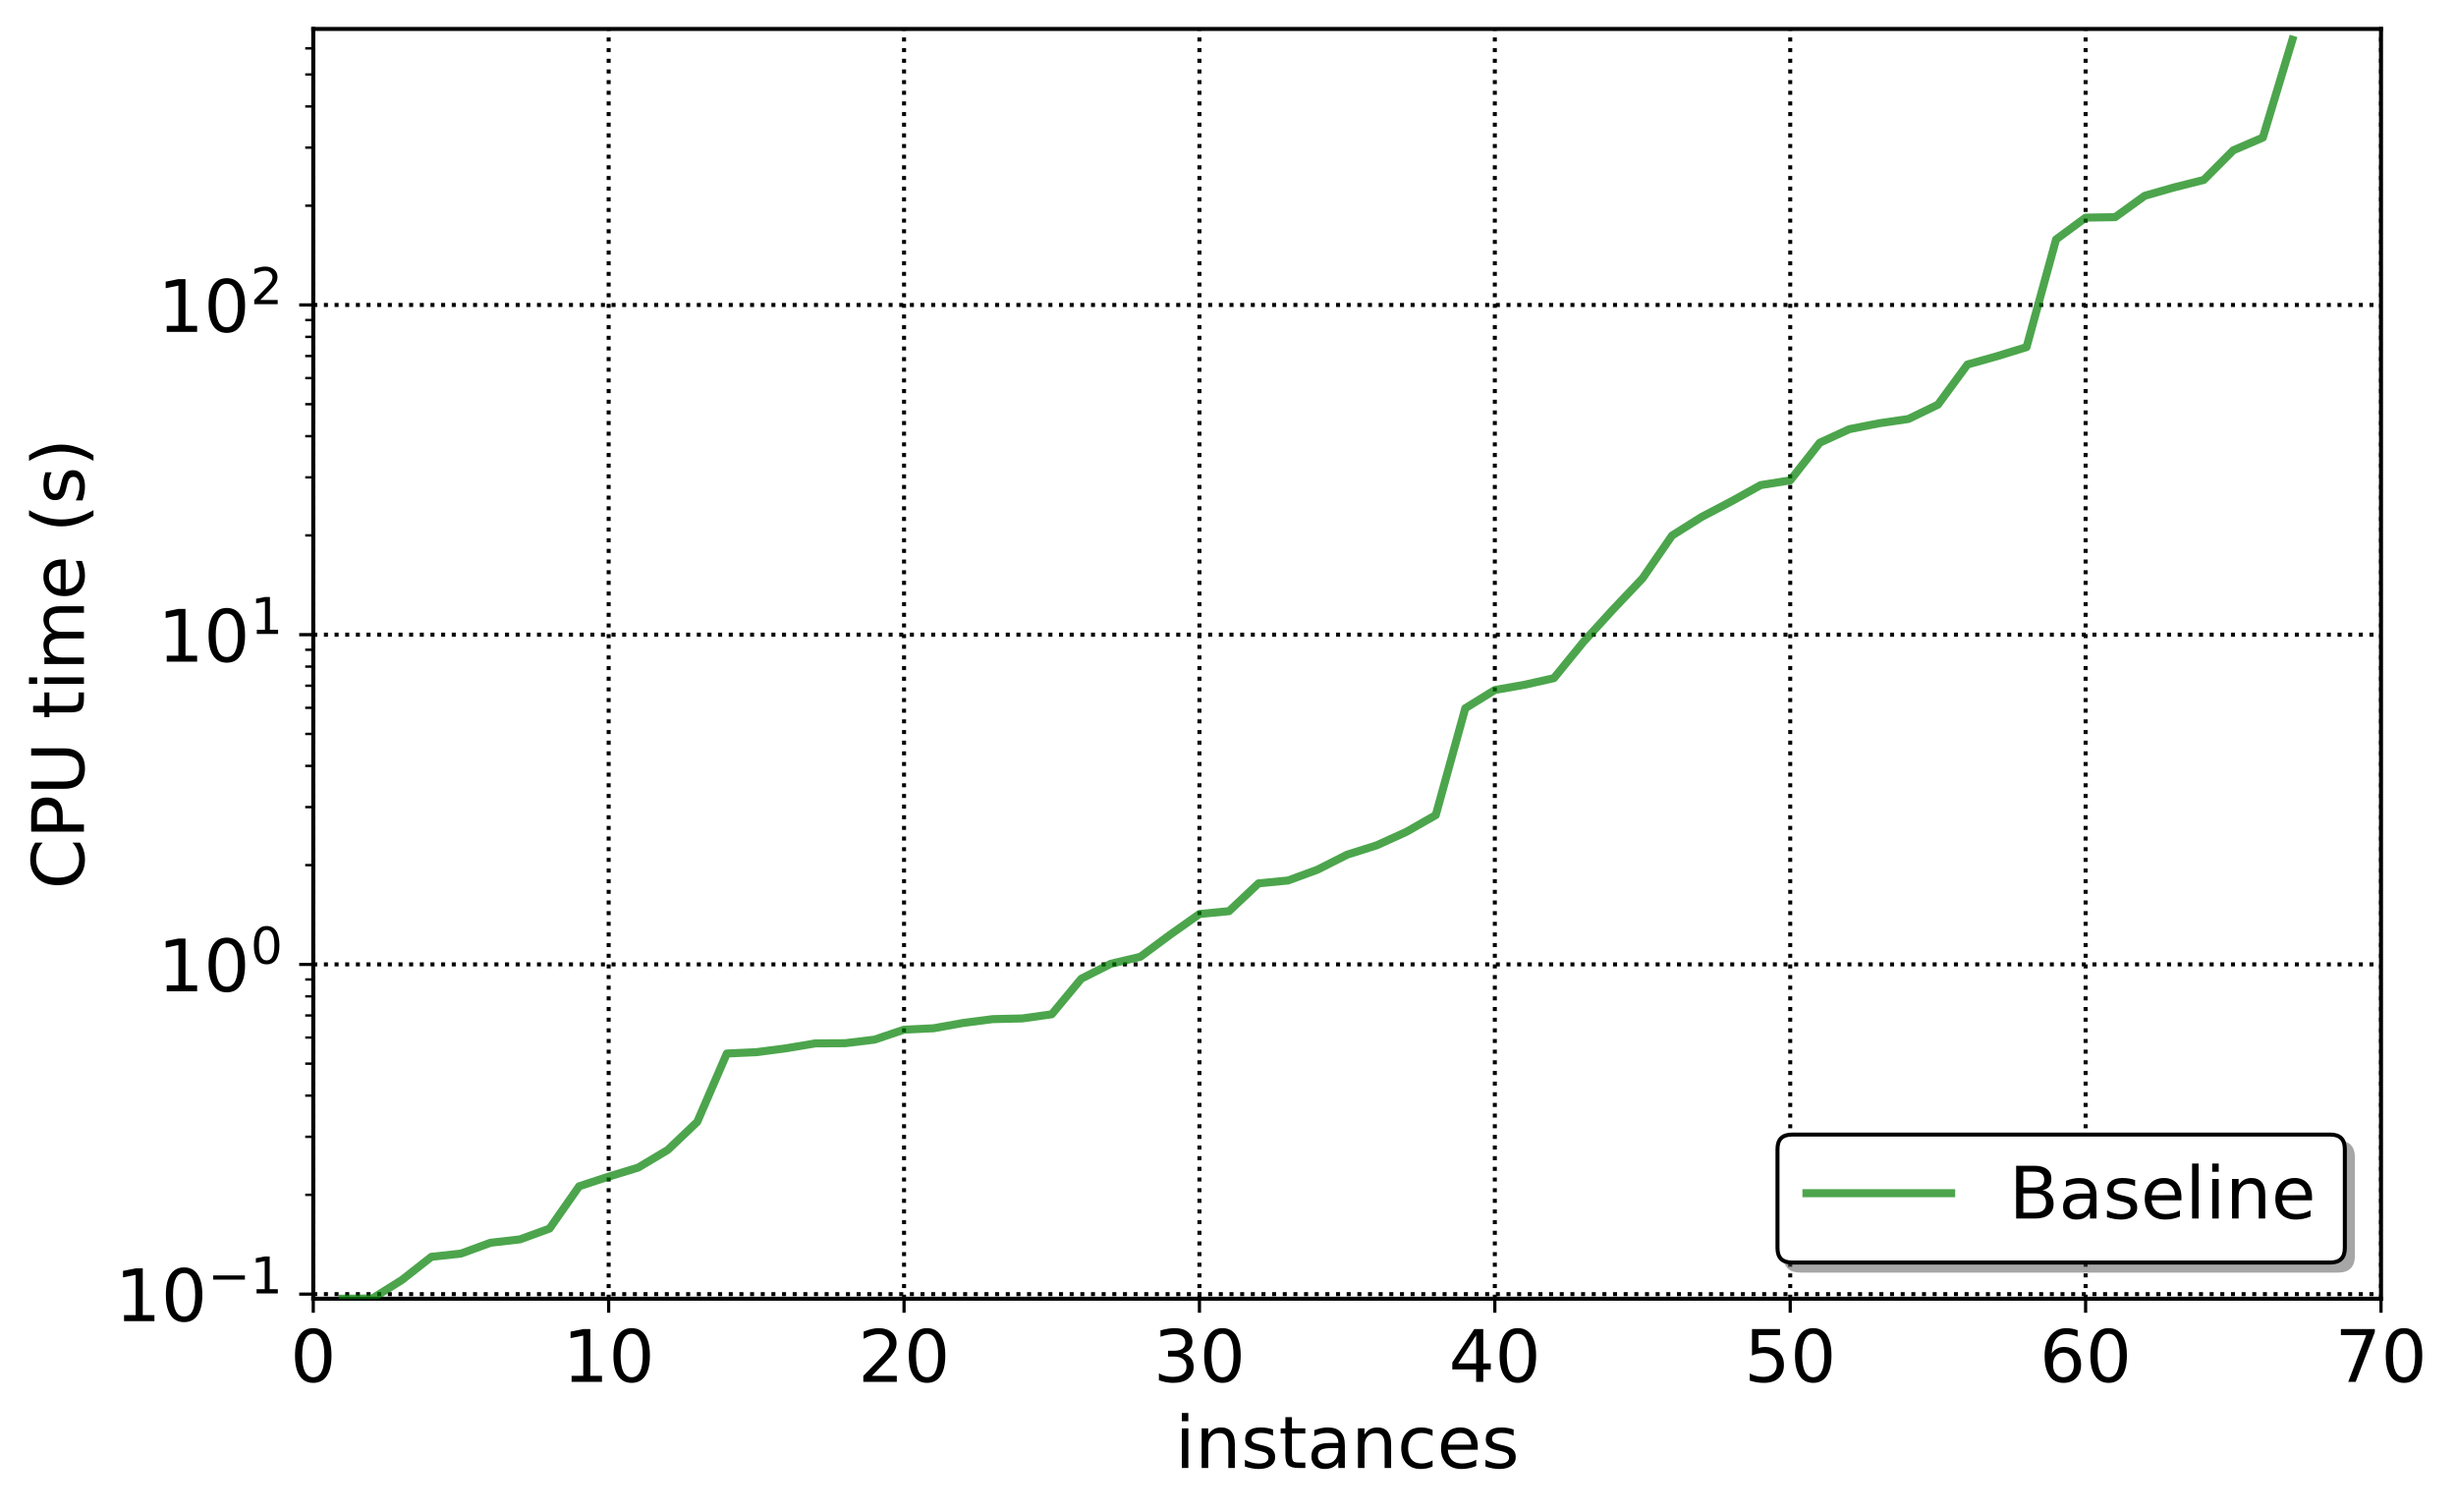
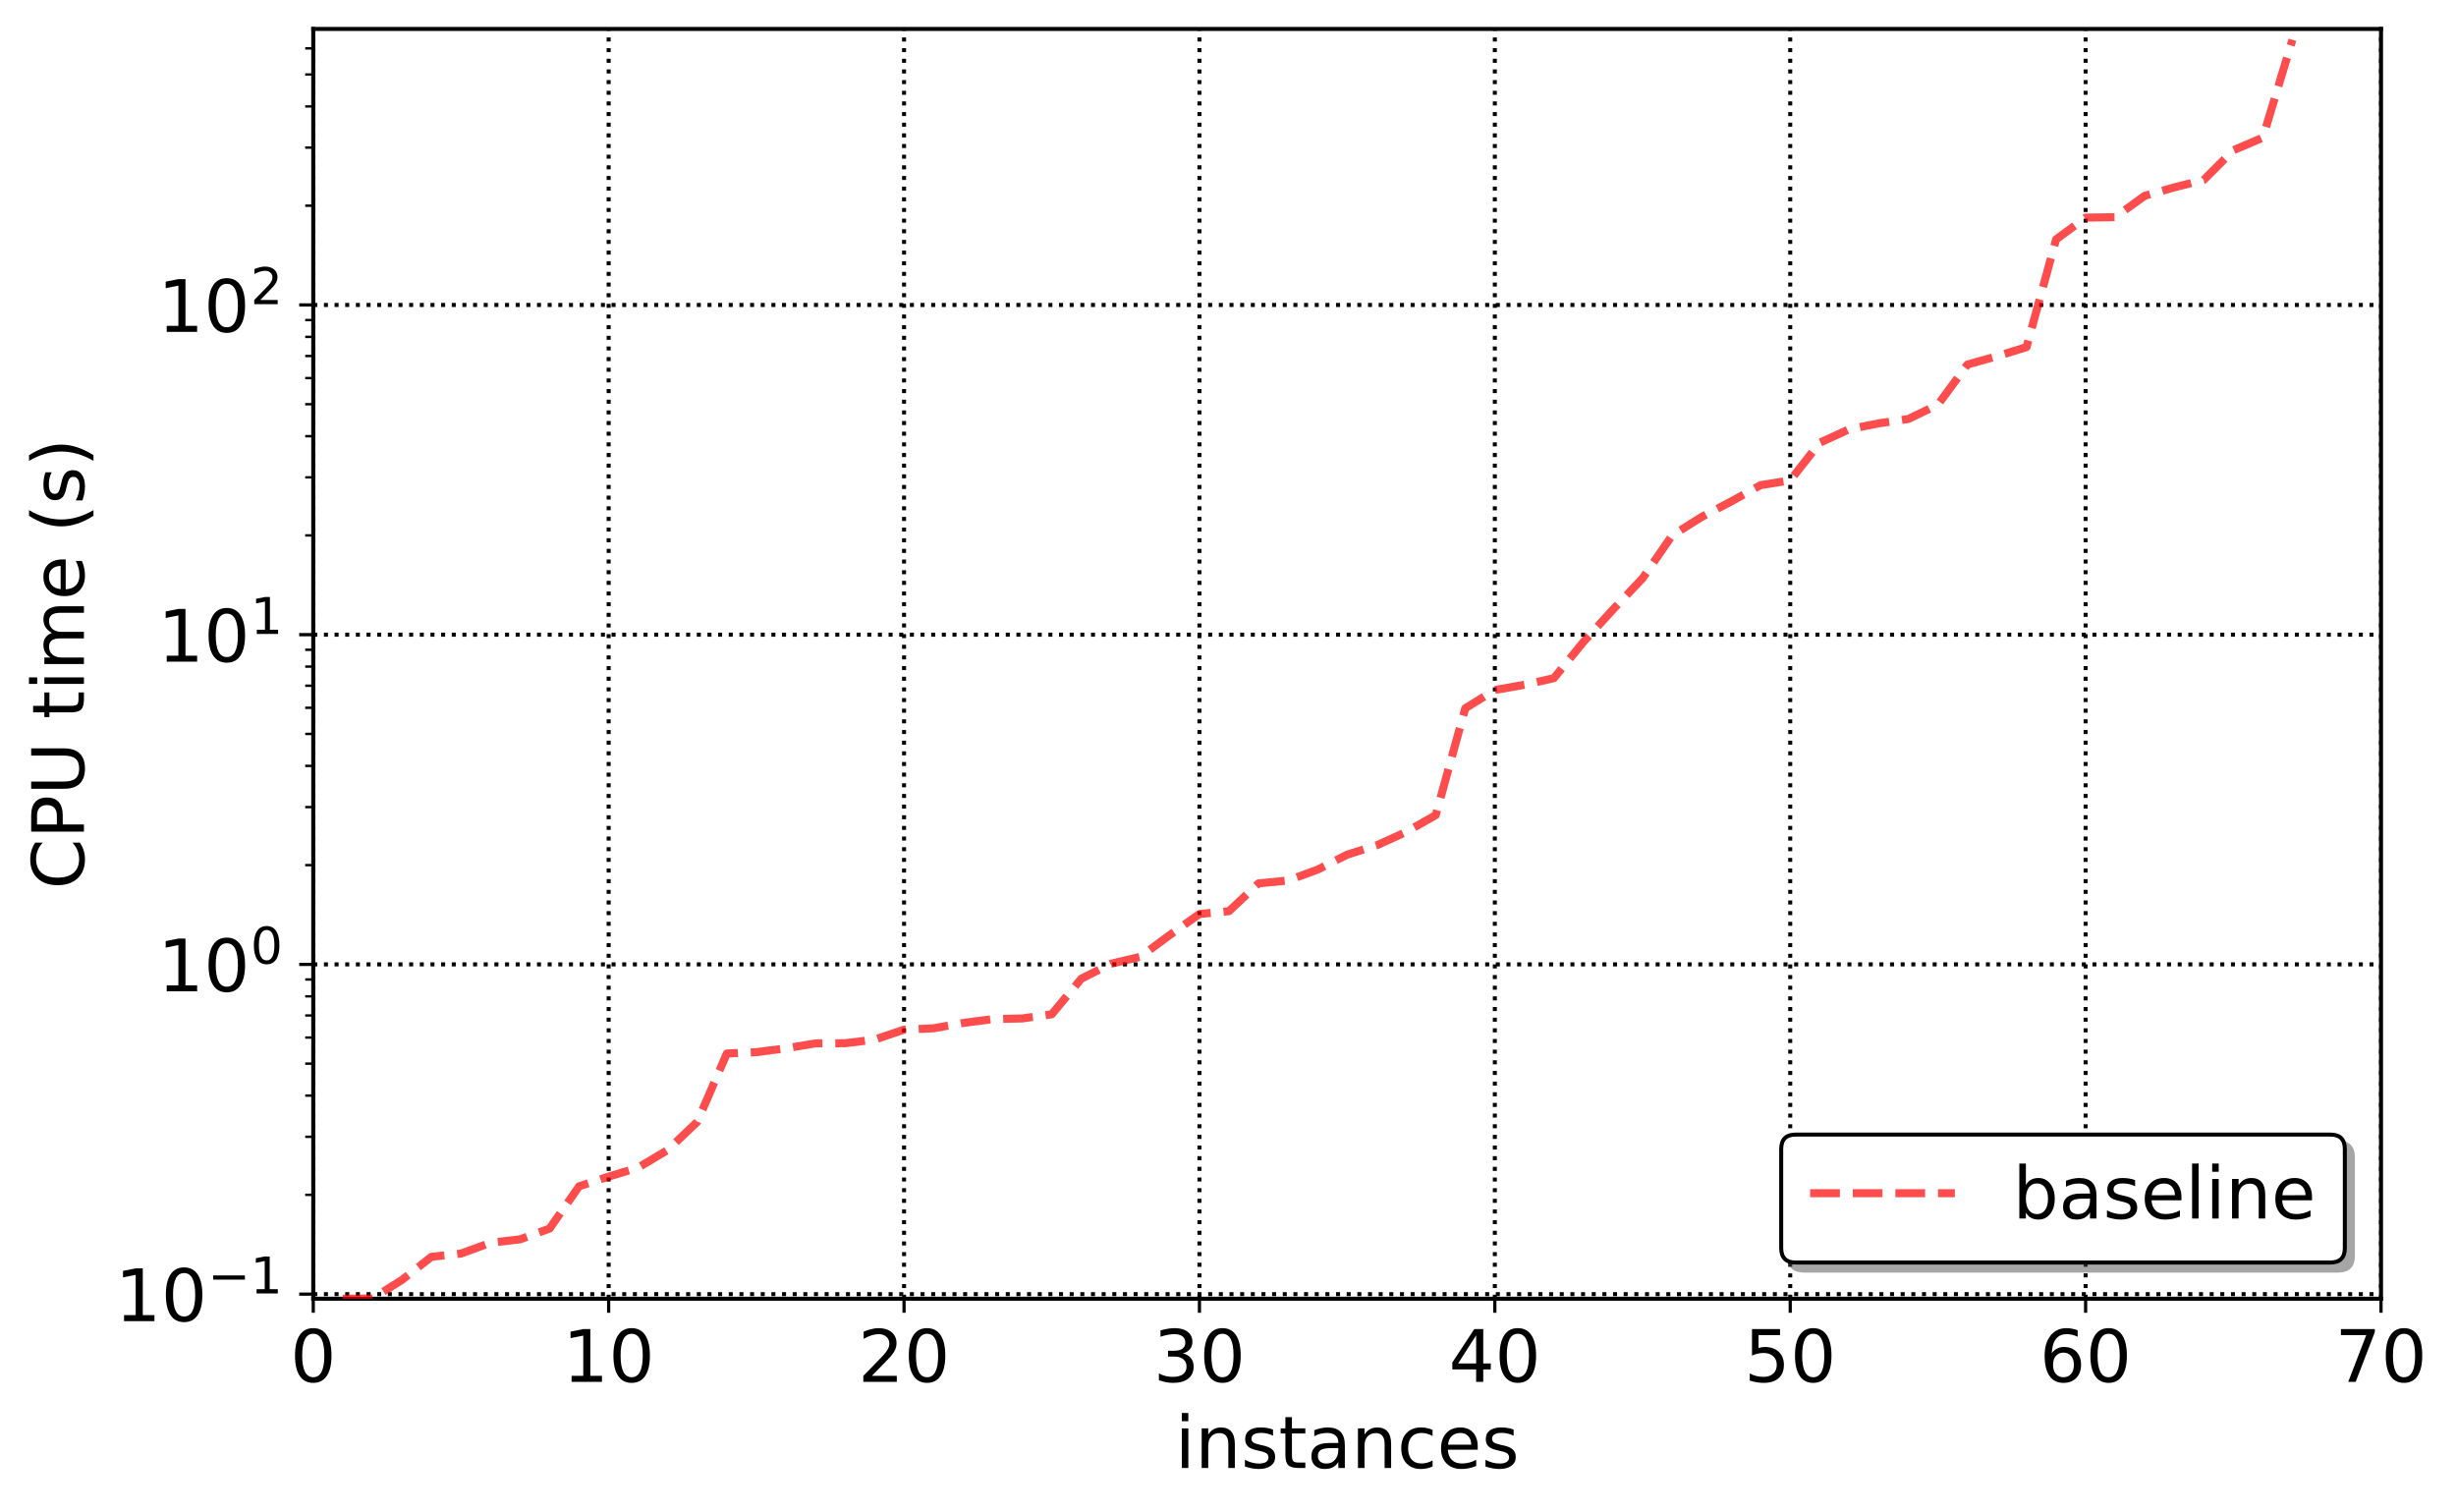
<svg xmlns="http://www.w3.org/2000/svg" xmlns:xlink="http://www.w3.org/1999/xlink" width="610.899pt" height="376.061pt" viewBox="0 0 610.899 376.061" version="1.1">
  <defs>
    <style type="text/css">*{stroke-linejoin: round; stroke-linecap: butt}</style>
  </defs>
  <g id="figure_1">
    <g id="patch_1">
      <path d="M 0 376.061  L 610.899 376.061  L 610.899 0  L 0 0  z " style="fill: #ffffff" />
    </g>
    <g id="axes_1">
      <g id="patch_2">
        <path d="M 77.921 323.02  L 592.247 323.02  L 592.247 7.2  L 77.921 7.2  z " style="fill: #ffffff" />
      </g>
      <g id="matplotlib.axis_1">
        <g id="xtick_1">
          <g id="line2d_1">
-             <path d="M 77.921 323.02  L 77.921 7.2  " clip-path="url(#p8358742c87)" style="fill: none; stroke-dasharray: 1,1.65; stroke-dashoffset: 0; stroke: #000000" />
+             <path d="M 77.921 323.02  L 77.921 7.2  " clip-path="url(#pf7a4209359)" style="fill: none; stroke-dasharray: 1,1.65; stroke-dashoffset: 0; stroke: #000000" />
          </g>
          <g id="line2d_2">
            <defs>
-               <path id="m17d2869271" d="M 0 0  L 0 3.5  " style="stroke: #000000; stroke-width: 0.8" />
+               <path id="mcb42433754" d="M 0 0  L 0 3.5  " style="stroke: #000000; stroke-width: 0.8" />
            </defs>
            <g>
-               <use xlink:href="#m17d2869271" x="77.921" y="323.02" style="stroke: #000000; stroke-width: 0.8" />
+               <use xlink:href="#mcb42433754" x="77.921" y="323.02" style="stroke: #000000; stroke-width: 0.8" />
            </g>
          </g>
          <g id="text_1">
            <g transform="translate(72.19437 343.6973) scale(0.18 -0.18)">
              <defs>
                <path id="DejaVuSans-30" d="M 2034 4250  Q 1547 4250 1301 3770  Q 1056 3291 1056 2328  Q 1056 1369 1301 889  Q 1547 409 2034 409  Q 2525 409 2770 889  Q 3016 1369 3016 2328  Q 3016 3291 2770 3770  Q 2525 4250 2034 4250  z M 2034 4750  Q 2819 4750 3233 4129  Q 3647 3509 3647 2328  Q 3647 1150 3233 529  Q 2819 -91 2034 -91  Q 1250 -91 836 529  Q 422 1150 422 2328  Q 422 3509 836 4129  Q 1250 4750 2034 4750  z " transform="scale(0.015625)" />
              </defs>
              <use xlink:href="#DejaVuSans-30" />
            </g>
          </g>
        </g>
        <g id="xtick_2">
          <g id="line2d_3">
-             <path d="M 151.396 323.02  L 151.396 7.2  " clip-path="url(#p8358742c87)" style="fill: none; stroke-dasharray: 1,1.65; stroke-dashoffset: 0; stroke: #000000" />
+             <path d="M 151.396 323.02  L 151.396 7.2  " clip-path="url(#pf7a4209359)" style="fill: none; stroke-dasharray: 1,1.65; stroke-dashoffset: 0; stroke: #000000" />
          </g>
          <g id="line2d_4">
            <g>
-               <use xlink:href="#m17d2869271" x="151.396" y="323.02" style="stroke: #000000; stroke-width: 0.8" />
+               <use xlink:href="#mcb42433754" x="151.396" y="323.02" style="stroke: #000000; stroke-width: 0.8" />
            </g>
          </g>
          <g id="text_2">
            <g transform="translate(139.9433 343.6973) scale(0.18 -0.18)">
              <defs>
                <path id="DejaVuSans-31" d="M 794 531  L 1825 531  L 1825 4091  L 703 3866  L 703 4441  L 1819 4666  L 2450 4666  L 2450 531  L 3481 531  L 3481 0  L 794 0  L 794 531  z " transform="scale(0.015625)" />
              </defs>
              <use xlink:href="#DejaVuSans-31" />
              <use xlink:href="#DejaVuSans-30" x="63.623" />
            </g>
          </g>
        </g>
        <g id="xtick_3">
          <g id="line2d_5">
-             <path d="M 224.871 323.02  L 224.871 7.2  " clip-path="url(#p8358742c87)" style="fill: none; stroke-dasharray: 1,1.65; stroke-dashoffset: 0; stroke: #000000" />
+             <path d="M 224.871 323.02  L 224.871 7.2  " clip-path="url(#pf7a4209359)" style="fill: none; stroke-dasharray: 1,1.65; stroke-dashoffset: 0; stroke: #000000" />
          </g>
          <g id="line2d_6">
            <g>
-               <use xlink:href="#m17d2869271" x="224.871" y="323.02" style="stroke: #000000; stroke-width: 0.8" />
+               <use xlink:href="#mcb42433754" x="224.871" y="323.02" style="stroke: #000000; stroke-width: 0.8" />
            </g>
          </g>
          <g id="text_3">
            <g transform="translate(213.4184 343.6973) scale(0.18 -0.18)">
              <defs>
                <path id="DejaVuSans-32" d="M 1228 531  L 3431 531  L 3431 0  L 469 0  L 469 531  Q 828 903 1448 1529  Q 2069 2156 2228 2338  Q 2531 2678 2651 2914  Q 2772 3150 2772 3378  Q 2772 3750 2511 3984  Q 2250 4219 1831 4219  Q 1534 4219 1204 4116  Q 875 4013 500 3803  L 500 4441  Q 881 4594 1212 4672  Q 1544 4750 1819 4750  Q 2544 4750 2975 4387  Q 3406 4025 3406 3419  Q 3406 3131 3298 2873  Q 3191 2616 2906 2266  Q 2828 2175 2409 1742  Q 1991 1309 1228 531  z " transform="scale(0.015625)" />
              </defs>
              <use xlink:href="#DejaVuSans-32" />
              <use xlink:href="#DejaVuSans-30" x="63.623" />
            </g>
          </g>
        </g>
        <g id="xtick_4">
          <g id="line2d_7">
-             <path d="M 298.346 323.02  L 298.346 7.2  " clip-path="url(#p8358742c87)" style="fill: none; stroke-dasharray: 1,1.65; stroke-dashoffset: 0; stroke: #000000" />
+             <path d="M 298.346 323.02  L 298.346 7.2  " clip-path="url(#pf7a4209359)" style="fill: none; stroke-dasharray: 1,1.65; stroke-dashoffset: 0; stroke: #000000" />
          </g>
          <g id="line2d_8">
            <g>
-               <use xlink:href="#m17d2869271" x="298.346" y="323.02" style="stroke: #000000; stroke-width: 0.8" />
+               <use xlink:href="#mcb42433754" x="298.346" y="323.02" style="stroke: #000000; stroke-width: 0.8" />
            </g>
          </g>
          <g id="text_4">
            <g transform="translate(286.8935 343.6973) scale(0.18 -0.18)">
              <defs>
                <path id="DejaVuSans-33" d="M 2597 2516  Q 3050 2419 3304 2112  Q 3559 1806 3559 1356  Q 3559 666 3084 287  Q 2609 -91 1734 -91  Q 1441 -91 1130 -33  Q 819 25 488 141  L 488 750  Q 750 597 1062 519  Q 1375 441 1716 441  Q 2309 441 2620 675  Q 2931 909 2931 1356  Q 2931 1769 2642 2001  Q 2353 2234 1838 2234  L 1294 2234  L 1294 2753  L 1863 2753  Q 2328 2753 2575 2939  Q 2822 3125 2822 3475  Q 2822 3834 2567 4026  Q 2313 4219 1838 4219  Q 1578 4219 1281 4162  Q 984 4106 628 3988  L 628 4550  Q 988 4650 1302 4700  Q 1616 4750 1894 4750  Q 2613 4750 3031 4423  Q 3450 4097 3450 3541  Q 3450 3153 3228 2886  Q 3006 2619 2597 2516  z " transform="scale(0.015625)" />
              </defs>
              <use xlink:href="#DejaVuSans-33" />
              <use xlink:href="#DejaVuSans-30" x="63.623" />
            </g>
          </g>
        </g>
        <g id="xtick_5">
          <g id="line2d_9">
-             <path d="M 371.821 323.02  L 371.821 7.2  " clip-path="url(#p8358742c87)" style="fill: none; stroke-dasharray: 1,1.65; stroke-dashoffset: 0; stroke: #000000" />
+             <path d="M 371.821 323.02  L 371.821 7.2  " clip-path="url(#pf7a4209359)" style="fill: none; stroke-dasharray: 1,1.65; stroke-dashoffset: 0; stroke: #000000" />
          </g>
          <g id="line2d_10">
            <g>
-               <use xlink:href="#m17d2869271" x="371.821" y="323.02" style="stroke: #000000; stroke-width: 0.8" />
+               <use xlink:href="#mcb42433754" x="371.821" y="323.02" style="stroke: #000000; stroke-width: 0.8" />
            </g>
          </g>
          <g id="text_5">
            <g transform="translate(360.3686 343.6973) scale(0.18 -0.18)">
              <defs>
                <path id="DejaVuSans-34" d="M 2419 4116  L 825 1625  L 2419 1625  L 2419 4116  z M 2253 4666  L 3047 4666  L 3047 1625  L 3713 1625  L 3713 1100  L 3047 1100  L 3047 0  L 2419 0  L 2419 1100  L 313 1100  L 313 1709  L 2253 4666  z " transform="scale(0.015625)" />
              </defs>
              <use xlink:href="#DejaVuSans-34" />
              <use xlink:href="#DejaVuSans-30" x="63.623" />
            </g>
          </g>
        </g>
        <g id="xtick_6">
          <g id="line2d_11">
-             <path d="M 445.296 323.02  L 445.296 7.2  " clip-path="url(#p8358742c87)" style="fill: none; stroke-dasharray: 1,1.65; stroke-dashoffset: 0; stroke: #000000" />
+             <path d="M 445.296 323.02  L 445.296 7.2  " clip-path="url(#pf7a4209359)" style="fill: none; stroke-dasharray: 1,1.65; stroke-dashoffset: 0; stroke: #000000" />
          </g>
          <g id="line2d_12">
            <g>
-               <use xlink:href="#m17d2869271" x="445.296" y="323.02" style="stroke: #000000; stroke-width: 0.8" />
+               <use xlink:href="#mcb42433754" x="445.296" y="323.02" style="stroke: #000000; stroke-width: 0.8" />
            </g>
          </g>
          <g id="text_6">
            <g transform="translate(433.8438 343.6973) scale(0.18 -0.18)">
              <defs>
                <path id="DejaVuSans-35" d="M 691 4666  L 3169 4666  L 3169 4134  L 1269 4134  L 1269 2991  Q 1406 3038 1543 3061  Q 1681 3084 1819 3084  Q 2600 3084 3056 2656  Q 3513 2228 3513 1497  Q 3513 744 3044 326  Q 2575 -91 1722 -91  Q 1428 -91 1123 -41  Q 819 9 494 109  L 494 744  Q 775 591 1075 516  Q 1375 441 1709 441  Q 2250 441 2565 725  Q 2881 1009 2881 1497  Q 2881 1984 2565 2268  Q 2250 2553 1709 2553  Q 1456 2553 1204 2497  Q 953 2441 691 2322  L 691 4666  z " transform="scale(0.015625)" />
              </defs>
              <use xlink:href="#DejaVuSans-35" />
              <use xlink:href="#DejaVuSans-30" x="63.623" />
            </g>
          </g>
        </g>
        <g id="xtick_7">
          <g id="line2d_13">
-             <path d="M 518.771 323.02  L 518.771 7.2  " clip-path="url(#p8358742c87)" style="fill: none; stroke-dasharray: 1,1.65; stroke-dashoffset: 0; stroke: #000000" />
+             <path d="M 518.771 323.02  L 518.771 7.2  " clip-path="url(#pf7a4209359)" style="fill: none; stroke-dasharray: 1,1.65; stroke-dashoffset: 0; stroke: #000000" />
          </g>
          <g id="line2d_14">
            <g>
-               <use xlink:href="#m17d2869271" x="518.771" y="323.02" style="stroke: #000000; stroke-width: 0.8" />
+               <use xlink:href="#mcb42433754" x="518.771" y="323.02" style="stroke: #000000; stroke-width: 0.8" />
            </g>
          </g>
          <g id="text_7">
            <g transform="translate(507.3189 343.6973) scale(0.18 -0.18)">
              <defs>
                <path id="DejaVuSans-36" d="M 2113 2584  Q 1688 2584 1439 2293  Q 1191 2003 1191 1497  Q 1191 994 1439 701  Q 1688 409 2113 409  Q 2538 409 2786 701  Q 3034 994 3034 1497  Q 3034 2003 2786 2293  Q 2538 2584 2113 2584  z M 3366 4563  L 3366 3988  Q 3128 4100 2886 4159  Q 2644 4219 2406 4219  Q 1781 4219 1451 3797  Q 1122 3375 1075 2522  Q 1259 2794 1537 2939  Q 1816 3084 2150 3084  Q 2853 3084 3261 2657  Q 3669 2231 3669 1497  Q 3669 778 3244 343  Q 2819 -91 2113 -91  Q 1303 -91 875 529  Q 447 1150 447 2328  Q 447 3434 972 4092  Q 1497 4750 2381 4750  Q 2619 4750 2861 4703  Q 3103 4656 3366 4563  z " transform="scale(0.015625)" />
              </defs>
              <use xlink:href="#DejaVuSans-36" />
              <use xlink:href="#DejaVuSans-30" x="63.623" />
            </g>
          </g>
        </g>
        <g id="xtick_8">
          <g id="line2d_15">
-             <path d="M 592.247 323.02  L 592.247 7.2  " clip-path="url(#p8358742c87)" style="fill: none; stroke-dasharray: 1,1.65; stroke-dashoffset: 0; stroke: #000000" />
+             <path d="M 592.247 323.02  L 592.247 7.2  " clip-path="url(#pf7a4209359)" style="fill: none; stroke-dasharray: 1,1.65; stroke-dashoffset: 0; stroke: #000000" />
          </g>
          <g id="line2d_16">
            <g>
-               <use xlink:href="#m17d2869271" x="592.247" y="323.02" style="stroke: #000000; stroke-width: 0.8" />
+               <use xlink:href="#mcb42433754" x="592.247" y="323.02" style="stroke: #000000; stroke-width: 0.8" />
            </g>
          </g>
          <g id="text_8">
            <g transform="translate(580.794 343.6973) scale(0.18 -0.18)">
              <defs>
                <path id="DejaVuSans-37" d="M 525 4666  L 3525 4666  L 3525 4397  L 1831 0  L 1172 0  L 2766 4134  L 525 4134  L 525 4666  z " transform="scale(0.015625)" />
              </defs>
              <use xlink:href="#DejaVuSans-37" />
              <use xlink:href="#DejaVuSans-30" x="63.623" />
            </g>
          </g>
        </g>
        <g id="text_9">
          <g transform="translate(292.2689 365.1179) scale(0.18 -0.18)">
            <defs>
              <path id="DejaVuSans-69" d="M 603 3500  L 1178 3500  L 1178 0  L 603 0  L 603 3500  z M 603 4863  L 1178 4863  L 1178 4134  L 603 4134  L 603 4863  z " transform="scale(0.015625)" />
              <path id="DejaVuSans-6e" d="M 3513 2113  L 3513 0  L 2938 0  L 2938 2094  Q 2938 2591 2744 2837  Q 2550 3084 2163 3084  Q 1697 3084 1428 2787  Q 1159 2491 1159 1978  L 1159 0  L 581 0  L 581 3500  L 1159 3500  L 1159 2956  Q 1366 3272 1645 3428  Q 1925 3584 2291 3584  Q 2894 3584 3203 3211  Q 3513 2838 3513 2113  z " transform="scale(0.015625)" />
              <path id="DejaVuSans-73" d="M 2834 3397  L 2834 2853  Q 2591 2978 2328 3040  Q 2066 3103 1784 3103  Q 1356 3103 1142 2972  Q 928 2841 928 2578  Q 928 2378 1081 2264  Q 1234 2150 1697 2047  L 1894 2003  Q 2506 1872 2764 1633  Q 3022 1394 3022 966  Q 3022 478 2636 193  Q 2250 -91 1575 -91  Q 1294 -91 989 -36  Q 684 19 347 128  L 347 722  Q 666 556 975 473  Q 1284 391 1588 391  Q 1994 391 2212 530  Q 2431 669 2431 922  Q 2431 1156 2273 1281  Q 2116 1406 1581 1522  L 1381 1569  Q 847 1681 609 1914  Q 372 2147 372 2553  Q 372 3047 722 3315  Q 1072 3584 1716 3584  Q 2034 3584 2315 3537  Q 2597 3491 2834 3397  z " transform="scale(0.015625)" />
              <path id="DejaVuSans-74" d="M 1172 4494  L 1172 3500  L 2356 3500  L 2356 3053  L 1172 3053  L 1172 1153  Q 1172 725 1289 603  Q 1406 481 1766 481  L 2356 481  L 2356 0  L 1766 0  Q 1100 0 847 248  Q 594 497 594 1153  L 594 3053  L 172 3053  L 172 3500  L 594 3500  L 594 4494  L 1172 4494  z " transform="scale(0.015625)" />
              <path id="DejaVuSans-61" d="M 2194 1759  Q 1497 1759 1228 1600  Q 959 1441 959 1056  Q 959 750 1161 570  Q 1363 391 1709 391  Q 2188 391 2477 730  Q 2766 1069 2766 1631  L 2766 1759  L 2194 1759  z M 3341 1997  L 3341 0  L 2766 0  L 2766 531  Q 2569 213 2275 61  Q 1981 -91 1556 -91  Q 1019 -91 701 211  Q 384 513 384 1019  Q 384 1609 779 1909  Q 1175 2209 1959 2209  L 2766 2209  L 2766 2266  Q 2766 2663 2505 2880  Q 2244 3097 1772 3097  Q 1472 3097 1187 3025  Q 903 2953 641 2809  L 641 3341  Q 956 3463 1253 3523  Q 1550 3584 1831 3584  Q 2591 3584 2966 3190  Q 3341 2797 3341 1997  z " transform="scale(0.015625)" />
              <path id="DejaVuSans-63" d="M 3122 3366  L 3122 2828  Q 2878 2963 2633 3030  Q 2388 3097 2138 3097  Q 1578 3097 1268 2742  Q 959 2388 959 1747  Q 959 1106 1268 751  Q 1578 397 2138 397  Q 2388 397 2633 464  Q 2878 531 3122 666  L 3122 134  Q 2881 22 2623 -34  Q 2366 -91 2075 -91  Q 1284 -91 818 406  Q 353 903 353 1747  Q 353 2603 823 3093  Q 1294 3584 2113 3584  Q 2378 3584 2631 3529  Q 2884 3475 3122 3366  z " transform="scale(0.015625)" />
              <path id="DejaVuSans-65" d="M 3597 1894  L 3597 1613  L 953 1613  Q 991 1019 1311 708  Q 1631 397 2203 397  Q 2534 397 2845 478  Q 3156 559 3463 722  L 3463 178  Q 3153 47 2828 -22  Q 2503 -91 2169 -91  Q 1331 -91 842 396  Q 353 884 353 1716  Q 353 2575 817 3079  Q 1281 3584 2069 3584  Q 2775 3584 3186 3129  Q 3597 2675 3597 1894  z M 3022 2063  Q 3016 2534 2758 2815  Q 2500 3097 2075 3097  Q 1594 3097 1305 2825  Q 1016 2553 972 2059  L 3022 2063  z " transform="scale(0.015625)" />
            </defs>
            <use xlink:href="#DejaVuSans-69" />
            <use xlink:href="#DejaVuSans-6e" x="27.783" />
            <use xlink:href="#DejaVuSans-73" x="91.162" />
            <use xlink:href="#DejaVuSans-74" x="143.262" />
            <use xlink:href="#DejaVuSans-61" x="182.471" />
            <use xlink:href="#DejaVuSans-6e" x="243.75" />
            <use xlink:href="#DejaVuSans-63" x="307.129" />
            <use xlink:href="#DejaVuSans-65" x="362.109" />
            <use xlink:href="#DejaVuSans-73" x="423.633" />
          </g>
        </g>
      </g>
      <g id="matplotlib.axis_2">
        <g id="ytick_1">
          <g id="line2d_17">
-             <path d="M 77.921 321.875  L 592.247 321.875  " clip-path="url(#p8358742c87)" style="fill: none; stroke-dasharray: 1,1.65; stroke-dashoffset: 0; stroke: #000000" />
+             <path d="M 77.921 321.875  L 592.247 321.875  " clip-path="url(#pf7a4209359)" style="fill: none; stroke-dasharray: 1,1.65; stroke-dashoffset: 0; stroke: #000000" />
          </g>
          <g id="line2d_18">
            <defs>
-               <path id="mcbeac8cd68" d="M 0 0  L -3.5 0  " style="stroke: #000000; stroke-width: 0.8" />
+               <path id="m420ae251f3" d="M 0 0  L -3.5 0  " style="stroke: #000000; stroke-width: 0.8" />
            </defs>
            <g>
-               <use xlink:href="#mcbeac8cd68" x="77.921" y="321.875" style="stroke: #000000; stroke-width: 0.8" />
+               <use xlink:href="#m420ae251f3" x="77.921" y="321.875" style="stroke: #000000; stroke-width: 0.8" />
            </g>
          </g>
          <g id="text_10">
            <g transform="translate(28.62063 328.7141) scale(0.18 -0.18)">
              <defs>
                <path id="DejaVuSans-2212" d="M 678 2272  L 4684 2272  L 4684 1741  L 678 1741  L 678 2272  z " transform="scale(0.015625)" />
              </defs>
              <use xlink:href="#DejaVuSans-31" transform="translate(0 0.684375)" />
              <use xlink:href="#DejaVuSans-30" transform="translate(63.62305 0.684375)" />
              <use xlink:href="#DejaVuSans-2212" transform="translate(128.2031 38.96563) scale(0.7)" />
              <use xlink:href="#DejaVuSans-31" transform="translate(186.8555 38.96563) scale(0.7)" />
            </g>
          </g>
        </g>
        <g id="ytick_2">
          <g id="line2d_19">
-             <path d="M 77.921 239.866  L 592.247 239.866  " clip-path="url(#p8358742c87)" style="fill: none; stroke-dasharray: 1,1.65; stroke-dashoffset: 0; stroke: #000000" />
+             <path d="M 77.921 239.866  L 592.247 239.866  " clip-path="url(#pf7a4209359)" style="fill: none; stroke-dasharray: 1,1.65; stroke-dashoffset: 0; stroke: #000000" />
          </g>
          <g id="line2d_20">
            <g>
-               <use xlink:href="#mcbeac8cd68" x="77.921" y="239.866" style="stroke: #000000; stroke-width: 0.8" />
+               <use xlink:href="#m420ae251f3" x="77.921" y="239.866" style="stroke: #000000; stroke-width: 0.8" />
            </g>
          </g>
          <g id="text_11">
            <g transform="translate(39.24063 246.7043) scale(0.18 -0.18)">
              <use xlink:href="#DejaVuSans-31" transform="translate(0 0.765625)" />
              <use xlink:href="#DejaVuSans-30" transform="translate(63.62305 0.765625)" />
              <use xlink:href="#DejaVuSans-30" transform="translate(128.2031 39.04688) scale(0.7)" />
            </g>
          </g>
        </g>
        <g id="ytick_3">
          <g id="line2d_21">
-             <path d="M 77.921 157.856  L 592.247 157.856  " clip-path="url(#p8358742c87)" style="fill: none; stroke-dasharray: 1,1.65; stroke-dashoffset: 0; stroke: #000000" />
+             <path d="M 77.921 157.856  L 592.247 157.856  " clip-path="url(#pf7a4209359)" style="fill: none; stroke-dasharray: 1,1.65; stroke-dashoffset: 0; stroke: #000000" />
          </g>
          <g id="line2d_22">
            <g>
-               <use xlink:href="#mcbeac8cd68" x="77.921" y="157.856" style="stroke: #000000; stroke-width: 0.8" />
+               <use xlink:href="#m420ae251f3" x="77.921" y="157.856" style="stroke: #000000; stroke-width: 0.8" />
            </g>
          </g>
          <g id="text_12">
            <g transform="translate(39.24063 164.6945) scale(0.18 -0.18)">
              <use xlink:href="#DejaVuSans-31" transform="translate(0 0.684375)" />
              <use xlink:href="#DejaVuSans-30" transform="translate(63.62305 0.684375)" />
              <use xlink:href="#DejaVuSans-31" transform="translate(128.2031 38.96563) scale(0.7)" />
            </g>
          </g>
        </g>
        <g id="ytick_4">
          <g id="line2d_23">
-             <path d="M 77.921 75.846  L 592.247 75.846  " clip-path="url(#p8358742c87)" style="fill: none; stroke-dasharray: 1,1.65; stroke-dashoffset: 0; stroke: #000000" />
+             <path d="M 77.921 75.846  L 592.247 75.846  " clip-path="url(#pf7a4209359)" style="fill: none; stroke-dasharray: 1,1.65; stroke-dashoffset: 0; stroke: #000000" />
          </g>
          <g id="line2d_24">
            <g>
-               <use xlink:href="#mcbeac8cd68" x="77.921" y="75.846" style="stroke: #000000; stroke-width: 0.8" />
+               <use xlink:href="#m420ae251f3" x="77.921" y="75.846" style="stroke: #000000; stroke-width: 0.8" />
            </g>
          </g>
          <g id="text_13">
            <g transform="translate(39.24063 82.68471) scale(0.18 -0.18)">
              <use xlink:href="#DejaVuSans-31" transform="translate(0 0.765625)" />
              <use xlink:href="#DejaVuSans-30" transform="translate(63.62305 0.765625)" />
              <use xlink:href="#DejaVuSans-32" transform="translate(128.2031 39.04688) scale(0.7)" />
            </g>
          </g>
        </g>
        <g id="ytick_5">
          <g id="line2d_25">
            <defs>
-               <path id="maf0af61ed8" d="M 0 0  L -2 0  " style="stroke: #000000; stroke-width: 0.6" />
+               <path id="m7d343f4520" d="M 0 0  L -2 0  " style="stroke: #000000; stroke-width: 0.6" />
            </defs>
            <g>
-               <use xlink:href="#maf0af61ed8" x="77.921" y="297.188" style="stroke: #000000; stroke-width: 0.6" />
+               <use xlink:href="#m7d343f4520" x="77.921" y="297.188" style="stroke: #000000; stroke-width: 0.6" />
            </g>
          </g>
        </g>
        <g id="ytick_6">
          <g id="line2d_26">
            <g>
-               <use xlink:href="#maf0af61ed8" x="77.921" y="282.747" style="stroke: #000000; stroke-width: 0.6" />
+               <use xlink:href="#m7d343f4520" x="77.921" y="282.747" style="stroke: #000000; stroke-width: 0.6" />
            </g>
          </g>
        </g>
        <g id="ytick_7">
          <g id="line2d_27">
            <g>
-               <use xlink:href="#maf0af61ed8" x="77.921" y="272.501" style="stroke: #000000; stroke-width: 0.6" />
+               <use xlink:href="#m7d343f4520" x="77.921" y="272.501" style="stroke: #000000; stroke-width: 0.6" />
            </g>
          </g>
        </g>
        <g id="ytick_8">
          <g id="line2d_28">
            <g>
-               <use xlink:href="#maf0af61ed8" x="77.921" y="264.553" style="stroke: #000000; stroke-width: 0.6" />
+               <use xlink:href="#m7d343f4520" x="77.921" y="264.553" style="stroke: #000000; stroke-width: 0.6" />
            </g>
          </g>
        </g>
        <g id="ytick_9">
          <g id="line2d_29">
            <g>
-               <use xlink:href="#maf0af61ed8" x="77.921" y="258.059" style="stroke: #000000; stroke-width: 0.6" />
+               <use xlink:href="#m7d343f4520" x="77.921" y="258.059" style="stroke: #000000; stroke-width: 0.6" />
            </g>
          </g>
        </g>
        <g id="ytick_10">
          <g id="line2d_30">
            <g>
-               <use xlink:href="#maf0af61ed8" x="77.921" y="252.569" style="stroke: #000000; stroke-width: 0.6" />
+               <use xlink:href="#m7d343f4520" x="77.921" y="252.569" style="stroke: #000000; stroke-width: 0.6" />
            </g>
          </g>
        </g>
        <g id="ytick_11">
          <g id="line2d_31">
            <g>
-               <use xlink:href="#maf0af61ed8" x="77.921" y="247.813" style="stroke: #000000; stroke-width: 0.6" />
+               <use xlink:href="#m7d343f4520" x="77.921" y="247.813" style="stroke: #000000; stroke-width: 0.6" />
            </g>
          </g>
        </g>
        <g id="ytick_12">
          <g id="line2d_32">
            <g>
-               <use xlink:href="#maf0af61ed8" x="77.921" y="243.618" style="stroke: #000000; stroke-width: 0.6" />
+               <use xlink:href="#m7d343f4520" x="77.921" y="243.618" style="stroke: #000000; stroke-width: 0.6" />
            </g>
          </g>
        </g>
        <g id="ytick_13">
          <g id="line2d_33">
            <g>
-               <use xlink:href="#maf0af61ed8" x="77.921" y="215.178" style="stroke: #000000; stroke-width: 0.6" />
+               <use xlink:href="#m7d343f4520" x="77.921" y="215.178" style="stroke: #000000; stroke-width: 0.6" />
            </g>
          </g>
        </g>
        <g id="ytick_14">
          <g id="line2d_34">
            <g>
-               <use xlink:href="#maf0af61ed8" x="77.921" y="200.737" style="stroke: #000000; stroke-width: 0.6" />
+               <use xlink:href="#m7d343f4520" x="77.921" y="200.737" style="stroke: #000000; stroke-width: 0.6" />
            </g>
          </g>
        </g>
        <g id="ytick_15">
          <g id="line2d_35">
            <g>
-               <use xlink:href="#maf0af61ed8" x="77.921" y="190.491" style="stroke: #000000; stroke-width: 0.6" />
+               <use xlink:href="#m7d343f4520" x="77.921" y="190.491" style="stroke: #000000; stroke-width: 0.6" />
            </g>
          </g>
        </g>
        <g id="ytick_16">
          <g id="line2d_36">
            <g>
-               <use xlink:href="#maf0af61ed8" x="77.921" y="182.543" style="stroke: #000000; stroke-width: 0.6" />
+               <use xlink:href="#m7d343f4520" x="77.921" y="182.543" style="stroke: #000000; stroke-width: 0.6" />
            </g>
          </g>
        </g>
        <g id="ytick_17">
          <g id="line2d_37">
            <g>
-               <use xlink:href="#maf0af61ed8" x="77.921" y="176.05" style="stroke: #000000; stroke-width: 0.6" />
+               <use xlink:href="#m7d343f4520" x="77.921" y="176.05" style="stroke: #000000; stroke-width: 0.6" />
            </g>
          </g>
        </g>
        <g id="ytick_18">
          <g id="line2d_38">
            <g>
-               <use xlink:href="#maf0af61ed8" x="77.921" y="170.559" style="stroke: #000000; stroke-width: 0.6" />
+               <use xlink:href="#m7d343f4520" x="77.921" y="170.559" style="stroke: #000000; stroke-width: 0.6" />
            </g>
          </g>
        </g>
        <g id="ytick_19">
          <g id="line2d_39">
            <g>
-               <use xlink:href="#maf0af61ed8" x="77.921" y="165.803" style="stroke: #000000; stroke-width: 0.6" />
+               <use xlink:href="#m7d343f4520" x="77.921" y="165.803" style="stroke: #000000; stroke-width: 0.6" />
            </g>
          </g>
        </g>
        <g id="ytick_20">
          <g id="line2d_40">
            <g>
-               <use xlink:href="#maf0af61ed8" x="77.921" y="161.608" style="stroke: #000000; stroke-width: 0.6" />
+               <use xlink:href="#m7d343f4520" x="77.921" y="161.608" style="stroke: #000000; stroke-width: 0.6" />
            </g>
          </g>
        </g>
        <g id="ytick_21">
          <g id="line2d_41">
            <g>
-               <use xlink:href="#maf0af61ed8" x="77.921" y="133.168" style="stroke: #000000; stroke-width: 0.6" />
+               <use xlink:href="#m7d343f4520" x="77.921" y="133.168" style="stroke: #000000; stroke-width: 0.6" />
            </g>
          </g>
        </g>
        <g id="ytick_22">
          <g id="line2d_42">
            <g>
-               <use xlink:href="#maf0af61ed8" x="77.921" y="118.727" style="stroke: #000000; stroke-width: 0.6" />
+               <use xlink:href="#m7d343f4520" x="77.921" y="118.727" style="stroke: #000000; stroke-width: 0.6" />
            </g>
          </g>
        </g>
        <g id="ytick_23">
          <g id="line2d_43">
            <g>
-               <use xlink:href="#maf0af61ed8" x="77.921" y="108.481" style="stroke: #000000; stroke-width: 0.6" />
+               <use xlink:href="#m7d343f4520" x="77.921" y="108.481" style="stroke: #000000; stroke-width: 0.6" />
            </g>
          </g>
        </g>
        <g id="ytick_24">
          <g id="line2d_44">
            <g>
-               <use xlink:href="#maf0af61ed8" x="77.921" y="100.534" style="stroke: #000000; stroke-width: 0.6" />
+               <use xlink:href="#m7d343f4520" x="77.921" y="100.534" style="stroke: #000000; stroke-width: 0.6" />
            </g>
          </g>
        </g>
        <g id="ytick_25">
          <g id="line2d_45">
            <g>
-               <use xlink:href="#maf0af61ed8" x="77.921" y="94.04" style="stroke: #000000; stroke-width: 0.6" />
+               <use xlink:href="#m7d343f4520" x="77.921" y="94.04" style="stroke: #000000; stroke-width: 0.6" />
            </g>
          </g>
        </g>
        <g id="ytick_26">
          <g id="line2d_46">
            <g>
-               <use xlink:href="#maf0af61ed8" x="77.921" y="88.55" style="stroke: #000000; stroke-width: 0.6" />
+               <use xlink:href="#m7d343f4520" x="77.921" y="88.55" style="stroke: #000000; stroke-width: 0.6" />
            </g>
          </g>
        </g>
        <g id="ytick_27">
          <g id="line2d_47">
            <g>
-               <use xlink:href="#maf0af61ed8" x="77.921" y="83.794" style="stroke: #000000; stroke-width: 0.6" />
+               <use xlink:href="#m7d343f4520" x="77.921" y="83.794" style="stroke: #000000; stroke-width: 0.6" />
            </g>
          </g>
        </g>
        <g id="ytick_28">
          <g id="line2d_48">
            <g>
-               <use xlink:href="#maf0af61ed8" x="77.921" y="79.599" style="stroke: #000000; stroke-width: 0.6" />
+               <use xlink:href="#m7d343f4520" x="77.921" y="79.599" style="stroke: #000000; stroke-width: 0.6" />
            </g>
          </g>
        </g>
        <g id="ytick_29">
          <g id="line2d_49">
            <g>
-               <use xlink:href="#maf0af61ed8" x="77.921" y="51.159" style="stroke: #000000; stroke-width: 0.6" />
+               <use xlink:href="#m7d343f4520" x="77.921" y="51.159" style="stroke: #000000; stroke-width: 0.6" />
            </g>
          </g>
        </g>
        <g id="ytick_30">
          <g id="line2d_50">
            <g>
-               <use xlink:href="#maf0af61ed8" x="77.921" y="36.717" style="stroke: #000000; stroke-width: 0.6" />
+               <use xlink:href="#m7d343f4520" x="77.921" y="36.717" style="stroke: #000000; stroke-width: 0.6" />
            </g>
          </g>
        </g>
        <g id="ytick_31">
          <g id="line2d_51">
            <g>
-               <use xlink:href="#maf0af61ed8" x="77.921" y="26.471" style="stroke: #000000; stroke-width: 0.6" />
+               <use xlink:href="#m7d343f4520" x="77.921" y="26.471" style="stroke: #000000; stroke-width: 0.6" />
            </g>
          </g>
        </g>
        <g id="ytick_32">
          <g id="line2d_52">
            <g>
-               <use xlink:href="#maf0af61ed8" x="77.921" y="18.524" style="stroke: #000000; stroke-width: 0.6" />
+               <use xlink:href="#m7d343f4520" x="77.921" y="18.524" style="stroke: #000000; stroke-width: 0.6" />
            </g>
          </g>
        </g>
        <g id="ytick_33">
          <g id="line2d_53">
            <g>
-               <use xlink:href="#maf0af61ed8" x="77.921" y="12.03" style="stroke: #000000; stroke-width: 0.6" />
+               <use xlink:href="#m7d343f4520" x="77.921" y="12.03" style="stroke: #000000; stroke-width: 0.6" />
            </g>
          </g>
        </g>
        <g id="text_14">
          <g transform="translate(20.87719 221.173) rotate(-90) scale(0.18 -0.18)">
            <defs>
              <path id="DejaVuSans-43" d="M 4122 4306  L 4122 3641  Q 3803 3938 3442 4084  Q 3081 4231 2675 4231  Q 1875 4231 1450 3742  Q 1025 3253 1025 2328  Q 1025 1406 1450 917  Q 1875 428 2675 428  Q 3081 428 3442 575  Q 3803 722 4122 1019  L 4122 359  Q 3791 134 3420 21  Q 3050 -91 2638 -91  Q 1578 -91 968 557  Q 359 1206 359 2328  Q 359 3453 968 4101  Q 1578 4750 2638 4750  Q 3056 4750 3426 4639  Q 3797 4528 4122 4306  z " transform="scale(0.015625)" />
              <path id="DejaVuSans-50" d="M 1259 4147  L 1259 2394  L 2053 2394  Q 2494 2394 2734 2622  Q 2975 2850 2975 3272  Q 2975 3691 2734 3919  Q 2494 4147 2053 4147  L 1259 4147  z M 628 4666  L 2053 4666  Q 2838 4666 3239 4311  Q 3641 3956 3641 3272  Q 3641 2581 3239 2228  Q 2838 1875 2053 1875  L 1259 1875  L 1259 0  L 628 0  L 628 4666  z " transform="scale(0.015625)" />
              <path id="DejaVuSans-55" d="M 556 4666  L 1191 4666  L 1191 1831  Q 1191 1081 1462 751  Q 1734 422 2344 422  Q 2950 422 3222 751  Q 3494 1081 3494 1831  L 3494 4666  L 4128 4666  L 4128 1753  Q 4128 841 3676 375  Q 3225 -91 2344 -91  Q 1459 -91 1007 375  Q 556 841 556 1753  L 556 4666  z " transform="scale(0.015625)" />
              <path id="DejaVuSans-20" transform="scale(0.015625)" />
              <path id="DejaVuSans-6d" d="M 3328 2828  Q 3544 3216 3844 3400  Q 4144 3584 4550 3584  Q 5097 3584 5394 3201  Q 5691 2819 5691 2113  L 5691 0  L 5113 0  L 5113 2094  Q 5113 2597 4934 2840  Q 4756 3084 4391 3084  Q 3944 3084 3684 2787  Q 3425 2491 3425 1978  L 3425 0  L 2847 0  L 2847 2094  Q 2847 2600 2669 2842  Q 2491 3084 2119 3084  Q 1678 3084 1418 2786  Q 1159 2488 1159 1978  L 1159 0  L 581 0  L 581 3500  L 1159 3500  L 1159 2956  Q 1356 3278 1631 3431  Q 1906 3584 2284 3584  Q 2666 3584 2933 3390  Q 3200 3197 3328 2828  z " transform="scale(0.015625)" />
              <path id="DejaVuSans-28" d="M 1984 4856  Q 1566 4138 1362 3434  Q 1159 2731 1159 2009  Q 1159 1288 1364 580  Q 1569 -128 1984 -844  L 1484 -844  Q 1016 -109 783 600  Q 550 1309 550 2009  Q 550 2706 781 3412  Q 1013 4119 1484 4856  L 1984 4856  z " transform="scale(0.015625)" />
              <path id="DejaVuSans-29" d="M 513 4856  L 1013 4856  Q 1481 4119 1714 3412  Q 1947 2706 1947 2009  Q 1947 1309 1714 600  Q 1481 -109 1013 -844  L 513 -844  Q 928 -128 1133 580  Q 1338 1288 1338 2009  Q 1338 2731 1133 3434  Q 928 4138 513 4856  z " transform="scale(0.015625)" />
            </defs>
            <use xlink:href="#DejaVuSans-43" />
            <use xlink:href="#DejaVuSans-50" x="69.824" />
            <use xlink:href="#DejaVuSans-55" x="130.127" />
            <use xlink:href="#DejaVuSans-20" x="203.32" />
            <use xlink:href="#DejaVuSans-74" x="235.107" />
            <use xlink:href="#DejaVuSans-69" x="274.316" />
            <use xlink:href="#DejaVuSans-6d" x="302.1" />
            <use xlink:href="#DejaVuSans-65" x="399.512" />
            <use xlink:href="#DejaVuSans-20" x="461.035" />
            <use xlink:href="#DejaVuSans-28" x="492.822" />
            <use xlink:href="#DejaVuSans-73" x="531.836" />
            <use xlink:href="#DejaVuSans-29" x="583.936" />
          </g>
        </g>
      </g>
      <g id="patch_3">
        <path d="M 77.921 323.02  L 77.921 7.2  " style="fill: none; stroke: #000000; stroke-linejoin: miter; stroke-linecap: square" />
      </g>
      <g id="patch_4">
        <path d="M 592.247 323.02  L 592.247 7.2  " style="fill: none; stroke: #000000; stroke-linejoin: miter; stroke-linecap: square" />
      </g>
      <g id="patch_5">
        <path d="M 77.921 323.02  L 592.247 323.02  " style="fill: none; stroke: #000000; stroke-linejoin: miter; stroke-linecap: square" />
      </g>
      <g id="patch_6">
        <path d="M 77.921 7.2  L 592.247 7.2  " style="fill: none; stroke: #000000; stroke-linejoin: miter; stroke-linecap: square" />
      </g>
      <g id="line2d_54">
-         <path d="M 85.268 323.02  L 92.616 322.959  L 99.963 318.362  L 107.311 312.6  L 114.658 311.792  L 122.006 309.103  L 129.353 308.254  L 136.701 305.573  L 144.048 295.058  L 151.396 292.646  L 158.743 290.405  L 166.091 286.016  L 173.438 279.03  L 180.786 262.032  L 188.133 261.701  L 195.481 260.741  L 202.828 259.512  L 210.176 259.471  L 217.523 258.582  L 224.871 256.103  L 232.218 255.754  L 239.566 254.432  L 246.913 253.481  L 254.261 253.31  L 261.608 252.279  L 268.956 243.422  L 276.303 239.712  L 283.651 237.975  L 290.998 232.526  L 298.346 227.336  L 305.694 226.63  L 313.041 219.714  L 320.389 218.998  L 327.736 216.295  L 335.084 212.574  L 342.431 210.254  L 349.779 206.92  L 357.126 202.736  L 364.474 176.158  L 371.821 171.62  L 379.169 170.325  L 386.516 168.673  L 393.864 159.653  L 401.211 151.603  L 408.559 143.85  L 415.906 133.2  L 423.254 128.583  L 430.601 124.728  L 437.949 120.656  L 445.296 119.482  L 452.644 110.118  L 459.991 106.744  L 467.339 105.291  L 474.686 104.209  L 482.034 100.653  L 489.381 90.662  L 496.729 88.602  L 504.076 86.334  L 511.424 59.545  L 518.771 54.126  L 526.119 54.012  L 533.466 48.7  L 540.814 46.602  L 548.161 44.753  L 555.509 37.375  L 562.856 34.225  L 570.204 9.891  " clip-path="url(#p8358742c87)" style="fill: none; stroke: #008000; stroke-opacity: 0.7; stroke-width: 2; stroke-linecap: square" />
+         <path d="M 85.268 323.02  L 92.616 322.959  L 99.963 318.362  L 107.311 312.6  L 114.658 311.792  L 122.006 309.103  L 129.353 308.254  L 136.701 305.573  L 144.048 295.058  L 151.396 292.646  L 158.743 290.405  L 166.091 286.016  L 173.438 279.03  L 180.786 262.032  L 188.133 261.701  L 195.481 260.741  L 202.828 259.512  L 210.176 259.471  L 217.523 258.582  L 224.871 256.103  L 232.218 255.754  L 239.566 254.432  L 246.913 253.481  L 254.261 253.31  L 261.608 252.279  L 268.956 243.422  L 276.303 239.712  L 283.651 237.975  L 290.998 232.526  L 298.346 227.336  L 305.694 226.63  L 313.041 219.714  L 320.389 218.998  L 327.736 216.295  L 335.084 212.574  L 342.431 210.254  L 349.779 206.92  L 357.126 202.736  L 364.474 176.158  L 371.821 171.62  L 379.169 170.325  L 386.516 168.673  L 393.864 159.653  L 401.211 151.603  L 408.559 143.85  L 415.906 133.2  L 423.254 128.583  L 430.601 124.728  L 437.949 120.656  L 445.296 119.482  L 452.644 110.118  L 459.991 106.744  L 467.339 105.291  L 474.686 104.209  L 482.034 100.653  L 489.381 90.662  L 496.729 88.602  L 504.076 86.334  L 511.424 59.545  L 518.771 54.126  L 526.119 54.012  L 533.466 48.7  L 540.814 46.602  L 548.161 44.753  L 555.509 37.375  L 562.856 34.225  L 570.204 9.891  " clip-path="url(#pf7a4209359)" style="fill: none; stroke-dasharray: 7.4,3.2; stroke-dashoffset: 0; stroke: #ff0000; stroke-opacity: 0.7; stroke-width: 2" />
      </g>
      <g id="legend_1">
        <g id="patch_7">
-           <path d="M 447.729 316.02  L 581.647 316.02  Q 585.247 316.02 585.247 312.42  L 585.247 287.799  Q 585.247 284.199 581.647 284.199  L 447.729 284.199  Q 444.129 284.199 444.129 287.799  L 444.129 312.42  Q 444.129 316.02 447.729 316.02  z " style="fill: #4d4d4d; opacity: 0.5; stroke: #4d4d4d; stroke-linejoin: miter" />
+           <path d="M 448.652 316.02  L 581.647 316.02  Q 585.247 316.02 585.247 312.42  L 585.247 287.799  Q 585.247 284.199 581.647 284.199  L 448.652 284.199  Q 445.052 284.199 445.052 287.799  L 445.052 312.42  Q 445.052 316.02 448.652 316.02  z " style="fill: #4d4d4d; opacity: 0.5; stroke: #4d4d4d; stroke-linejoin: miter" />
        </g>
        <g id="patch_8">
-           <path d="M 445.729 314.02  L 579.647 314.02  Q 583.247 314.02 583.247 310.42  L 583.247 285.799  Q 583.247 282.199 579.647 282.199  L 445.729 282.199  Q 442.129 282.199 442.129 285.799  L 442.129 310.42  Q 442.129 314.02 445.729 314.02  z " style="fill: #ffffff; stroke: #000000; stroke-linejoin: miter" />
+           <path d="M 446.652 314.02  L 579.647 314.02  Q 583.247 314.02 583.247 310.42  L 583.247 285.799  Q 583.247 282.199 579.647 282.199  L 446.652 282.199  Q 443.052 282.199 443.052 285.799  L 443.052 310.42  Q 443.052 314.02 446.652 314.02  z " style="fill: #ffffff; stroke: #000000; stroke-linejoin: miter" />
        </g>
        <g id="line2d_55">
-           <path d="M 449.329 296.777  L 467.329 296.777  L 485.329 296.777  " style="fill: none; stroke: #008000; stroke-opacity: 0.7; stroke-width: 2; stroke-linecap: square" />
+           <path d="M 450.252 296.777  L 468.252 296.777  L 486.252 296.777  " style="fill: none; stroke-dasharray: 7.4,3.2; stroke-dashoffset: 0; stroke: #ff0000; stroke-opacity: 0.7; stroke-width: 2" />
        </g>
        <g id="text_15">
-           <g transform="translate(499.7293 303.0767) scale(0.18 -0.18)">
+           <g transform="translate(500.6518 303.0767) scale(0.18 -0.18)">
            <defs>
-               <path id="DejaVuSans-42" d="M 1259 2228  L 1259 519  L 2272 519  Q 2781 519 3026 730  Q 3272 941 3272 1375  Q 3272 1813 3026 2020  Q 2781 2228 2272 2228  L 1259 2228  z M 1259 4147  L 1259 2741  L 2194 2741  Q 2656 2741 2882 2914  Q 3109 3088 3109 3444  Q 3109 3797 2882 3972  Q 2656 4147 2194 4147  L 1259 4147  z M 628 4666  L 2241 4666  Q 2963 4666 3353 4366  Q 3744 4066 3744 3513  Q 3744 3084 3544 2831  Q 3344 2578 2956 2516  Q 3422 2416 3680 2098  Q 3938 1781 3938 1306  Q 3938 681 3513 340  Q 3088 0 2303 0  L 628 0  L 628 4666  z " transform="scale(0.015625)" />
+               <path id="DejaVuSans-62" d="M 3116 1747  Q 3116 2381 2855 2742  Q 2594 3103 2138 3103  Q 1681 3103 1420 2742  Q 1159 2381 1159 1747  Q 1159 1113 1420 752  Q 1681 391 2138 391  Q 2594 391 2855 752  Q 3116 1113 3116 1747  z M 1159 2969  Q 1341 3281 1617 3432  Q 1894 3584 2278 3584  Q 2916 3584 3314 3078  Q 3713 2572 3713 1747  Q 3713 922 3314 415  Q 2916 -91 2278 -91  Q 1894 -91 1617 61  Q 1341 213 1159 525  L 1159 0  L 581 0  L 581 4863  L 1159 4863  L 1159 2969  z " transform="scale(0.015625)" />
              <path id="DejaVuSans-6c" d="M 603 4863  L 1178 4863  L 1178 0  L 603 0  L 603 4863  z " transform="scale(0.015625)" />
            </defs>
-             <use xlink:href="#DejaVuSans-42" />
-             <use xlink:href="#DejaVuSans-61" x="68.604" />
-             <use xlink:href="#DejaVuSans-73" x="129.883" />
-             <use xlink:href="#DejaVuSans-65" x="181.982" />
-             <use xlink:href="#DejaVuSans-6c" x="243.506" />
-             <use xlink:href="#DejaVuSans-69" x="271.289" />
-             <use xlink:href="#DejaVuSans-6e" x="299.072" />
-             <use xlink:href="#DejaVuSans-65" x="362.451" />
+             <use xlink:href="#DejaVuSans-62" />
+             <use xlink:href="#DejaVuSans-61" x="63.477" />
+             <use xlink:href="#DejaVuSans-73" x="124.756" />
+             <use xlink:href="#DejaVuSans-65" x="176.855" />
+             <use xlink:href="#DejaVuSans-6c" x="238.379" />
+             <use xlink:href="#DejaVuSans-69" x="266.162" />
+             <use xlink:href="#DejaVuSans-6e" x="293.945" />
+             <use xlink:href="#DejaVuSans-65" x="357.324" />
          </g>
        </g>
      </g>
    </g>
  </g>
  <defs>
-     <clipPath id="p8358742c87">
+     <clipPath id="pf7a4209359">
      <rect x="77.921" y="7.2" width="514.326" height="315.82" />
    </clipPath>
  </defs>
</svg>
